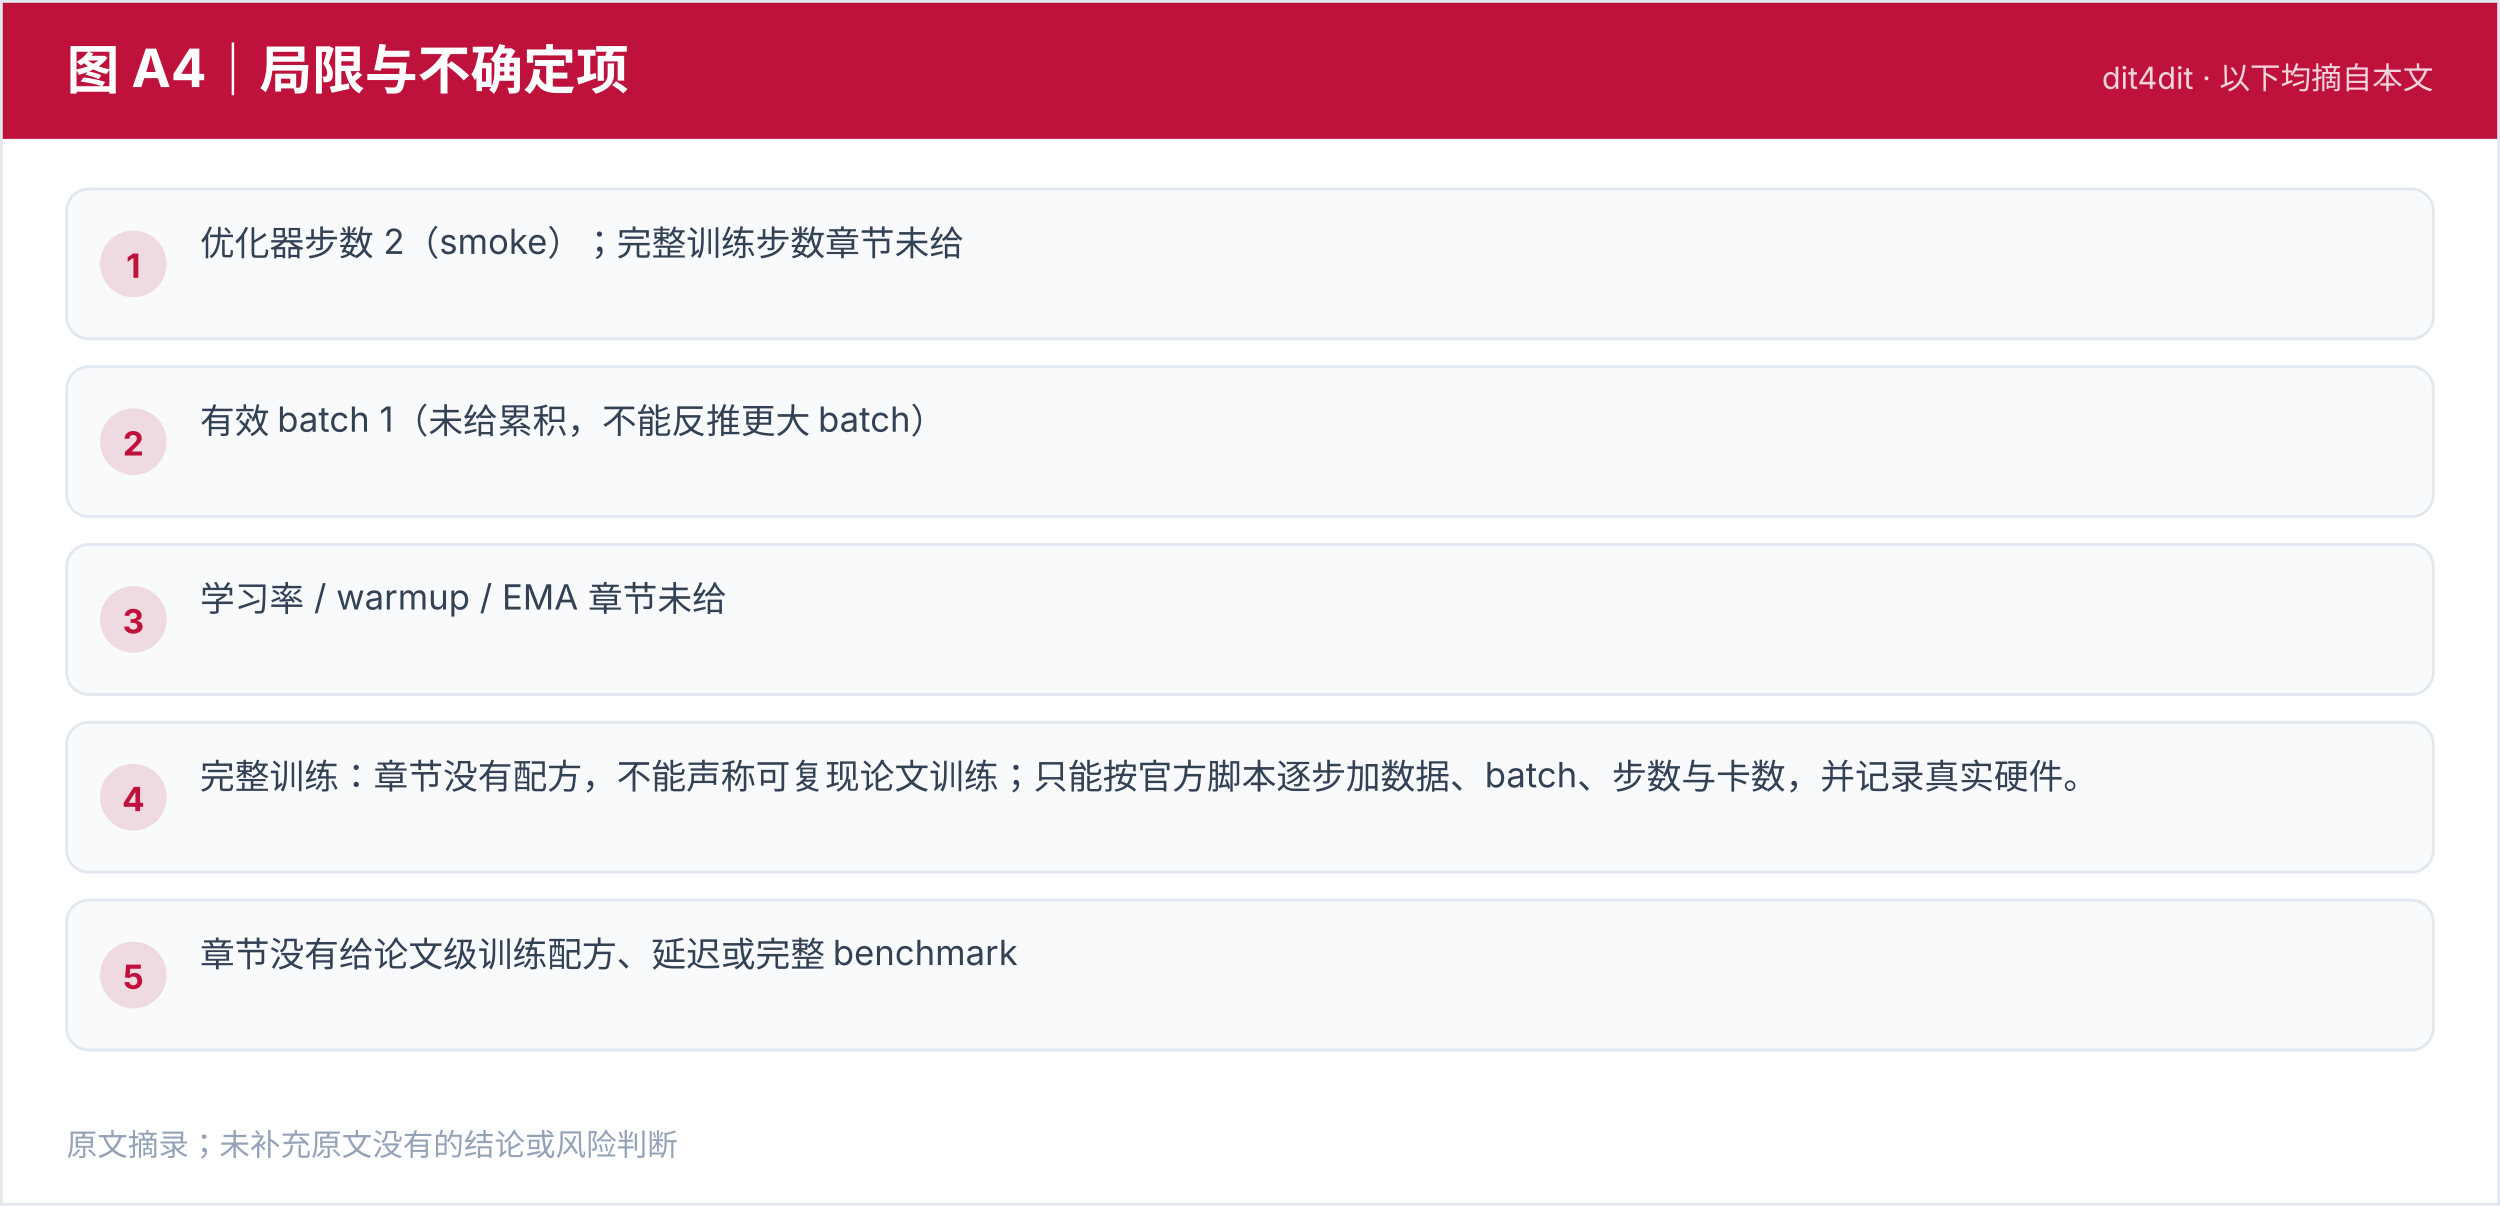
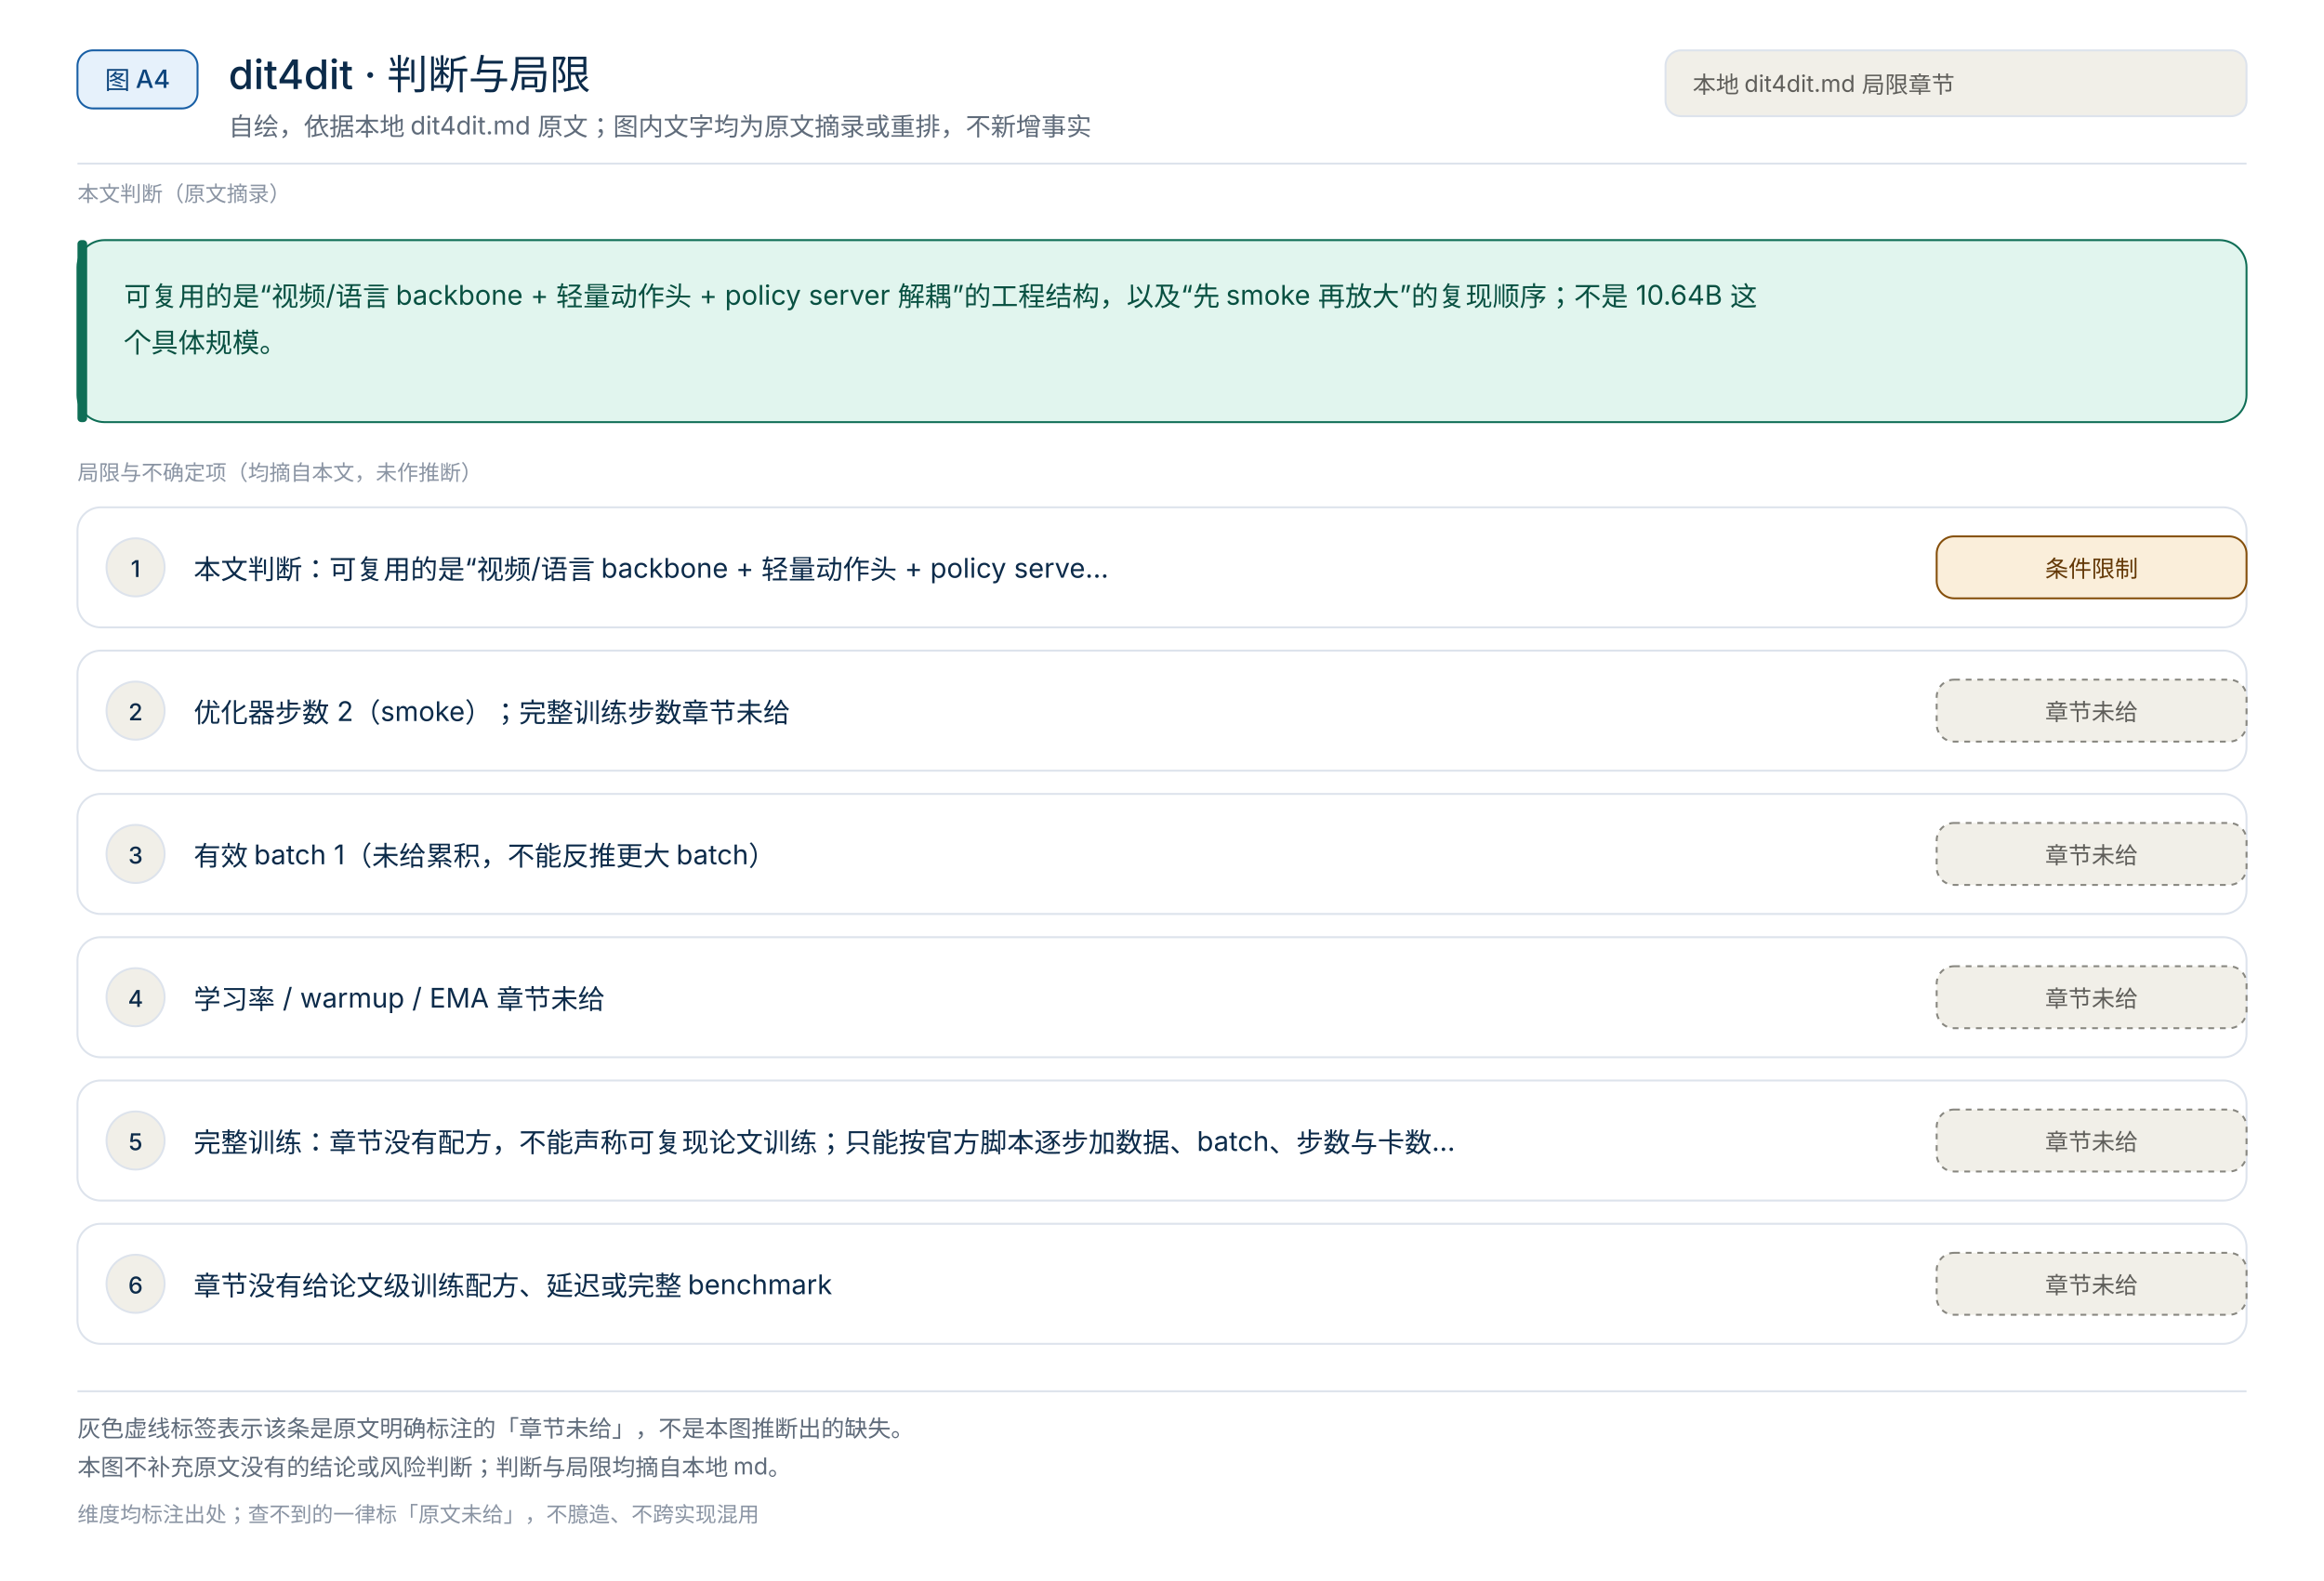
- <svg xmlns="http://www.w3.org/2000/svg" viewBox="0 0 900 434" width="900" height="434" font-family="PingFang SC, -apple-system, BlinkMacSystemFont, Microsoft YaHei, sans-serif">
-   <rect width="900" height="434" fill="#ffffff" />
-   <rect x="0" y="0" width="900" height="50" fill="#be123c" />
-   <text x="24" y="32" font-size="19" fill="#ffffff" font-weight="700" text-anchor="start">图 A4｜局限与不确定项</text>
-   <text x="876" y="32" font-size="11" fill="#ffffff" font-weight="400" text-anchor="end" opacity="0.82">dit4dit · 以下均摘自本文</text>
-   <rect x="24" y="68" width="852" height="54" rx="8" fill="#f8fafc" stroke="#e2e8f0" />
-   <circle cx="48" cy="95" r="12" fill="#be123c" opacity="0.14" />
-   <text x="48" y="100" font-size="12" fill="#be123c" font-weight="700" text-anchor="middle">1</text>
-   <text x="72" y="92" font-size="12.5" fill="#334155" font-weight="400" text-anchor="start">优化器步数 2（smoke）；完整训练步数章节未给</text>
-   <rect x="24" y="132" width="852" height="54" rx="8" fill="#f8fafc" stroke="#e2e8f0" />
-   <circle cx="48" cy="159" r="12" fill="#be123c" opacity="0.14" />
-   <text x="48" y="164" font-size="12" fill="#be123c" font-weight="700" text-anchor="middle">2</text>
-   <text x="72" y="156" font-size="12.5" fill="#334155" font-weight="400" text-anchor="start">有效 batch 1（未给累积，不能反推更大 batch）</text>
-   <rect x="24" y="196" width="852" height="54" rx="8" fill="#f8fafc" stroke="#e2e8f0" />
-   <circle cx="48" cy="223" r="12" fill="#be123c" opacity="0.14" />
-   <text x="48" y="228" font-size="12" fill="#be123c" font-weight="700" text-anchor="middle">3</text>
-   <text x="72" y="220" font-size="12.5" fill="#334155" font-weight="400" text-anchor="start">学习率 / warmup / EMA 章节未给</text>
-   <rect x="24" y="260" width="852" height="54" rx="8" fill="#f8fafc" stroke="#e2e8f0" />
-   <circle cx="48" cy="287" r="12" fill="#be123c" opacity="0.14" />
-   <text x="48" y="292" font-size="12" fill="#be123c" font-weight="700" text-anchor="middle">4</text>
-   <text x="72" y="284" font-size="12.5" fill="#334155" font-weight="400" text-anchor="start">完整训练：章节没有配方，不能声称可复现论文训练；只能按官方脚本逐步加数据、batch、步数与卡数，并记录真实硬件。</text>
-   <rect x="24" y="324" width="852" height="54" rx="8" fill="#f8fafc" stroke="#e2e8f0" />
-   <circle cx="48" cy="351" r="12" fill="#be123c" opacity="0.14" />
-   <text x="48" y="356" font-size="12" fill="#be123c" font-weight="700" text-anchor="middle">5</text>
-   <text x="72" y="348" font-size="12.5" fill="#334155" font-weight="400" text-anchor="start">章节没有给论文级训练配方、延迟或完整 benchmark</text>
-   <text x="24" y="416" font-size="11" fill="#94a3b8" font-weight="400" text-anchor="start">原文摘录；未补充原文没有的结论或风险判断</text>
-   <rect x="0.5" y="0.5" width="899" height="433" fill="none" stroke="#e2e8f0" />
+ <svg xmlns="http://www.w3.org/2000/svg" width="1200" height="816" viewBox="0 0 1200 816" role="img">
+   <defs>
+     <marker id="arrow" viewBox="0 0 10 10" refX="8" refY="5" markerWidth="6" markerHeight="6" orient="auto-start-reverse">
+       <path d="M2 1L8 5L2 9" fill="none" stroke="#185FA5" stroke-width="1.6" stroke-linecap="round" stroke-linejoin="round" />
+     </marker>
+   </defs>
+   <rect x="0" y="0" width="1200" height="816" rx="0" fill="#FFFFFF" stroke="#FFFFFF" stroke-width="1" />
+   <text x="118" y="46" font-family="-apple-system,BlinkMacSystemFont,'PingFang SC','Microsoft YaHei',sans-serif" font-size="21" font-weight="500" fill="#0C2B4A" text-anchor="start">dit4dit · 判断与局限</text>
+   <text x="118" y="70" font-family="-apple-system,BlinkMacSystemFont,'PingFang SC','Microsoft YaHei',sans-serif" font-size="13" font-weight="400" fill="#5F6B7A" text-anchor="start">自绘，依据本地 dit4dit.md 原文；图内文字均为原文摘录或重排，不新增事实</text>
+   <rect x="40" y="84" width="1120" height="1" rx="0" fill="#DDE3EC" stroke="#DDE3EC" stroke-width="0" />
+   <rect x="860" y="26" width="300" height="34" rx="8" fill="#F1EFE8" stroke="#DDE3EC" stroke-width="1" />
+   <text x="874" y="48" font-family="-apple-system,BlinkMacSystemFont,'PingFang SC','Microsoft YaHei',sans-serif" font-size="12" font-weight="400" fill="#5F5E5A" text-anchor="start">本地 dit4dit.md 局限章节</text>
+   <rect x="40" y="26" width="62" height="30" rx="8" fill="#E6F1FB" stroke="#185FA5" stroke-width="1" />
+   <text x="71" y="46" font-family="-apple-system,BlinkMacSystemFont,'PingFang SC','Microsoft YaHei',sans-serif" font-size="13" font-weight="500" fill="#0C447C" text-anchor="middle">图 A4</text>
+   <text x="40" y="104" font-family="-apple-system,BlinkMacSystemFont,'PingFang SC','Microsoft YaHei',sans-serif" font-size="11" font-weight="400" fill="#8A94A3" text-anchor="start">本文判断（原文摘录）</text>
+   <rect x="40" y="124" width="1120" height="94" rx="14" fill="#E1F5EE" stroke="#0F6E56" stroke-width="1" />
+   <rect x="40" y="124" width="5" height="94" rx="2" fill="#0F6E56" stroke="#0F6E56" stroke-width="0" />
+   <text x="64" y="158" font-family="-apple-system,BlinkMacSystemFont,'PingFang SC','Microsoft YaHei',sans-serif" font-size="14" font-weight="400" fill="#085041" text-anchor="start">可复用的是“视频/语言 backbone + 轻量动作头 + policy server 解耦”的工程结构，以及“先 smoke 再放大”的复现顺序；不是 10.64B 这</text>
+   <text x="64" y="182" font-family="-apple-system,BlinkMacSystemFont,'PingFang SC','Microsoft YaHei',sans-serif" font-size="14" font-weight="400" fill="#085041" text-anchor="start">个具体规模。</text>
+   <text x="40" y="248" font-family="-apple-system,BlinkMacSystemFont,'PingFang SC','Microsoft YaHei',sans-serif" font-size="11" font-weight="400" fill="#8A94A3" text-anchor="start">局限与不确定项（均摘自本文，未作推断）</text>
+   <rect x="40" y="262" width="1120" height="62" rx="12" fill="#FFFFFF" stroke="#DDE3EC" stroke-width="1" />
+   <circle cx="70" cy="293" r="15" fill="#F1EFE8" stroke="#DDE3EC" stroke-width="1" />
+   <text x="70" y="298" font-family="-apple-system,BlinkMacSystemFont,'PingFang SC','Microsoft YaHei',sans-serif" font-size="12" font-weight="500" fill="#0C2B4A" text-anchor="middle">1</text>
+   <text x="100" y="299" font-family="-apple-system,BlinkMacSystemFont,'PingFang SC','Microsoft YaHei',sans-serif" font-size="14" font-weight="400" fill="#0C2B4A" text-anchor="start">本文判断：可复用的是“视频/语言 backbone + 轻量动作头 + policy serve…</text>
+   <rect x="1000" y="277" width="160" height="32" rx="9" fill="#FAEEDA" stroke="#854F0B" stroke-width="1" />
+   <text x="1080" y="298" font-family="-apple-system,BlinkMacSystemFont,'PingFang SC','Microsoft YaHei',sans-serif" font-size="12" font-weight="400" fill="#633806" text-anchor="middle">条件限制</text>
+   <rect x="40" y="336" width="1120" height="62" rx="12" fill="#FFFFFF" stroke="#DDE3EC" stroke-width="1" />
+   <circle cx="70" cy="367" r="15" fill="#F1EFE8" stroke="#DDE3EC" stroke-width="1" />
+   <text x="70" y="372" font-family="-apple-system,BlinkMacSystemFont,'PingFang SC','Microsoft YaHei',sans-serif" font-size="12" font-weight="500" fill="#0C2B4A" text-anchor="middle">2</text>
+   <text x="100" y="373" font-family="-apple-system,BlinkMacSystemFont,'PingFang SC','Microsoft YaHei',sans-serif" font-size="14" font-weight="400" fill="#0C2B4A" text-anchor="start">优化器步数 2（smoke）；完整训练步数章节未给</text>
+   <rect x="1000" y="351" width="160" height="32" rx="9" fill="#F1EFE8" stroke="#888780" stroke-width="1" stroke-dasharray="3 3" />
+   <text x="1080" y="372" font-family="-apple-system,BlinkMacSystemFont,'PingFang SC','Microsoft YaHei',sans-serif" font-size="12" font-weight="400" fill="#5F5E5A" text-anchor="middle">章节未给</text>
+   <rect x="40" y="410" width="1120" height="62" rx="12" fill="#FFFFFF" stroke="#DDE3EC" stroke-width="1" />
+   <circle cx="70" cy="441" r="15" fill="#F1EFE8" stroke="#DDE3EC" stroke-width="1" />
+   <text x="70" y="446" font-family="-apple-system,BlinkMacSystemFont,'PingFang SC','Microsoft YaHei',sans-serif" font-size="12" font-weight="500" fill="#0C2B4A" text-anchor="middle">3</text>
+   <text x="100" y="447" font-family="-apple-system,BlinkMacSystemFont,'PingFang SC','Microsoft YaHei',sans-serif" font-size="14" font-weight="400" fill="#0C2B4A" text-anchor="start">有效 batch 1（未给累积，不能反推更大 batch）</text>
+   <rect x="1000" y="425" width="160" height="32" rx="9" fill="#F1EFE8" stroke="#888780" stroke-width="1" stroke-dasharray="3 3" />
+   <text x="1080" y="446" font-family="-apple-system,BlinkMacSystemFont,'PingFang SC','Microsoft YaHei',sans-serif" font-size="12" font-weight="400" fill="#5F5E5A" text-anchor="middle">章节未给</text>
+   <rect x="40" y="484" width="1120" height="62" rx="12" fill="#FFFFFF" stroke="#DDE3EC" stroke-width="1" />
+   <circle cx="70" cy="515" r="15" fill="#F1EFE8" stroke="#DDE3EC" stroke-width="1" />
+   <text x="70" y="520" font-family="-apple-system,BlinkMacSystemFont,'PingFang SC','Microsoft YaHei',sans-serif" font-size="12" font-weight="500" fill="#0C2B4A" text-anchor="middle">4</text>
+   <text x="100" y="521" font-family="-apple-system,BlinkMacSystemFont,'PingFang SC','Microsoft YaHei',sans-serif" font-size="14" font-weight="400" fill="#0C2B4A" text-anchor="start">学习率 / warmup / EMA 章节未给</text>
+   <rect x="1000" y="499" width="160" height="32" rx="9" fill="#F1EFE8" stroke="#888780" stroke-width="1" stroke-dasharray="3 3" />
+   <text x="1080" y="520" font-family="-apple-system,BlinkMacSystemFont,'PingFang SC','Microsoft YaHei',sans-serif" font-size="12" font-weight="400" fill="#5F5E5A" text-anchor="middle">章节未给</text>
+   <rect x="40" y="558" width="1120" height="62" rx="12" fill="#FFFFFF" stroke="#DDE3EC" stroke-width="1" />
+   <circle cx="70" cy="589" r="15" fill="#F1EFE8" stroke="#DDE3EC" stroke-width="1" />
+   <text x="70" y="594" font-family="-apple-system,BlinkMacSystemFont,'PingFang SC','Microsoft YaHei',sans-serif" font-size="12" font-weight="500" fill="#0C2B4A" text-anchor="middle">5</text>
+   <text x="100" y="595" font-family="-apple-system,BlinkMacSystemFont,'PingFang SC','Microsoft YaHei',sans-serif" font-size="14" font-weight="400" fill="#0C2B4A" text-anchor="start">完整训练：章节没有配方，不能声称可复现论文训练；只能按官方脚本逐步加数据、batch、步数与卡数…</text>
+   <rect x="1000" y="573" width="160" height="32" rx="9" fill="#F1EFE8" stroke="#888780" stroke-width="1" stroke-dasharray="3 3" />
+   <text x="1080" y="594" font-family="-apple-system,BlinkMacSystemFont,'PingFang SC','Microsoft YaHei',sans-serif" font-size="12" font-weight="400" fill="#5F5E5A" text-anchor="middle">章节未给</text>
+   <rect x="40" y="632" width="1120" height="62" rx="12" fill="#FFFFFF" stroke="#DDE3EC" stroke-width="1" />
+   <circle cx="70" cy="663" r="15" fill="#F1EFE8" stroke="#DDE3EC" stroke-width="1" />
+   <text x="70" y="668" font-family="-apple-system,BlinkMacSystemFont,'PingFang SC','Microsoft YaHei',sans-serif" font-size="12" font-weight="500" fill="#0C2B4A" text-anchor="middle">6</text>
+   <text x="100" y="669" font-family="-apple-system,BlinkMacSystemFont,'PingFang SC','Microsoft YaHei',sans-serif" font-size="14" font-weight="400" fill="#0C2B4A" text-anchor="start">章节没有给论文级训练配方、延迟或完整 benchmark</text>
+   <rect x="1000" y="647" width="160" height="32" rx="9" fill="#F1EFE8" stroke="#888780" stroke-width="1" stroke-dasharray="3 3" />
+   <text x="1080" y="668" font-family="-apple-system,BlinkMacSystemFont,'PingFang SC','Microsoft YaHei',sans-serif" font-size="12" font-weight="400" fill="#5F5E5A" text-anchor="middle">章节未给</text>
+   <rect x="40" y="718" width="1120" height="1" rx="0" fill="#DDE3EC" stroke="#DDE3EC" stroke-width="0" />
+   <text x="40" y="742" font-family="-apple-system,BlinkMacSystemFont,'PingFang SC','Microsoft YaHei',sans-serif" font-size="12" font-weight="400" fill="#5F6B7A" text-anchor="start">灰色虚线标签表示该条是原文明确标注的「章节未给」，不是本图推断出的缺失。</text>
+   <text x="40" y="762" font-family="-apple-system,BlinkMacSystemFont,'PingFang SC','Microsoft YaHei',sans-serif" font-size="12" font-weight="400" fill="#5F6B7A" text-anchor="start">本图不补充原文没有的结论或风险判断；判断与局限均摘自本地 md。</text>
+   <text x="40" y="786" font-family="-apple-system,BlinkMacSystemFont,'PingFang SC','Microsoft YaHei',sans-serif" font-size="11" font-weight="400" fill="#8A94A3" text-anchor="start">维度均标注出处；查不到的一律标「原文未给」，不臆造、不跨实现混用</text>
</svg>
